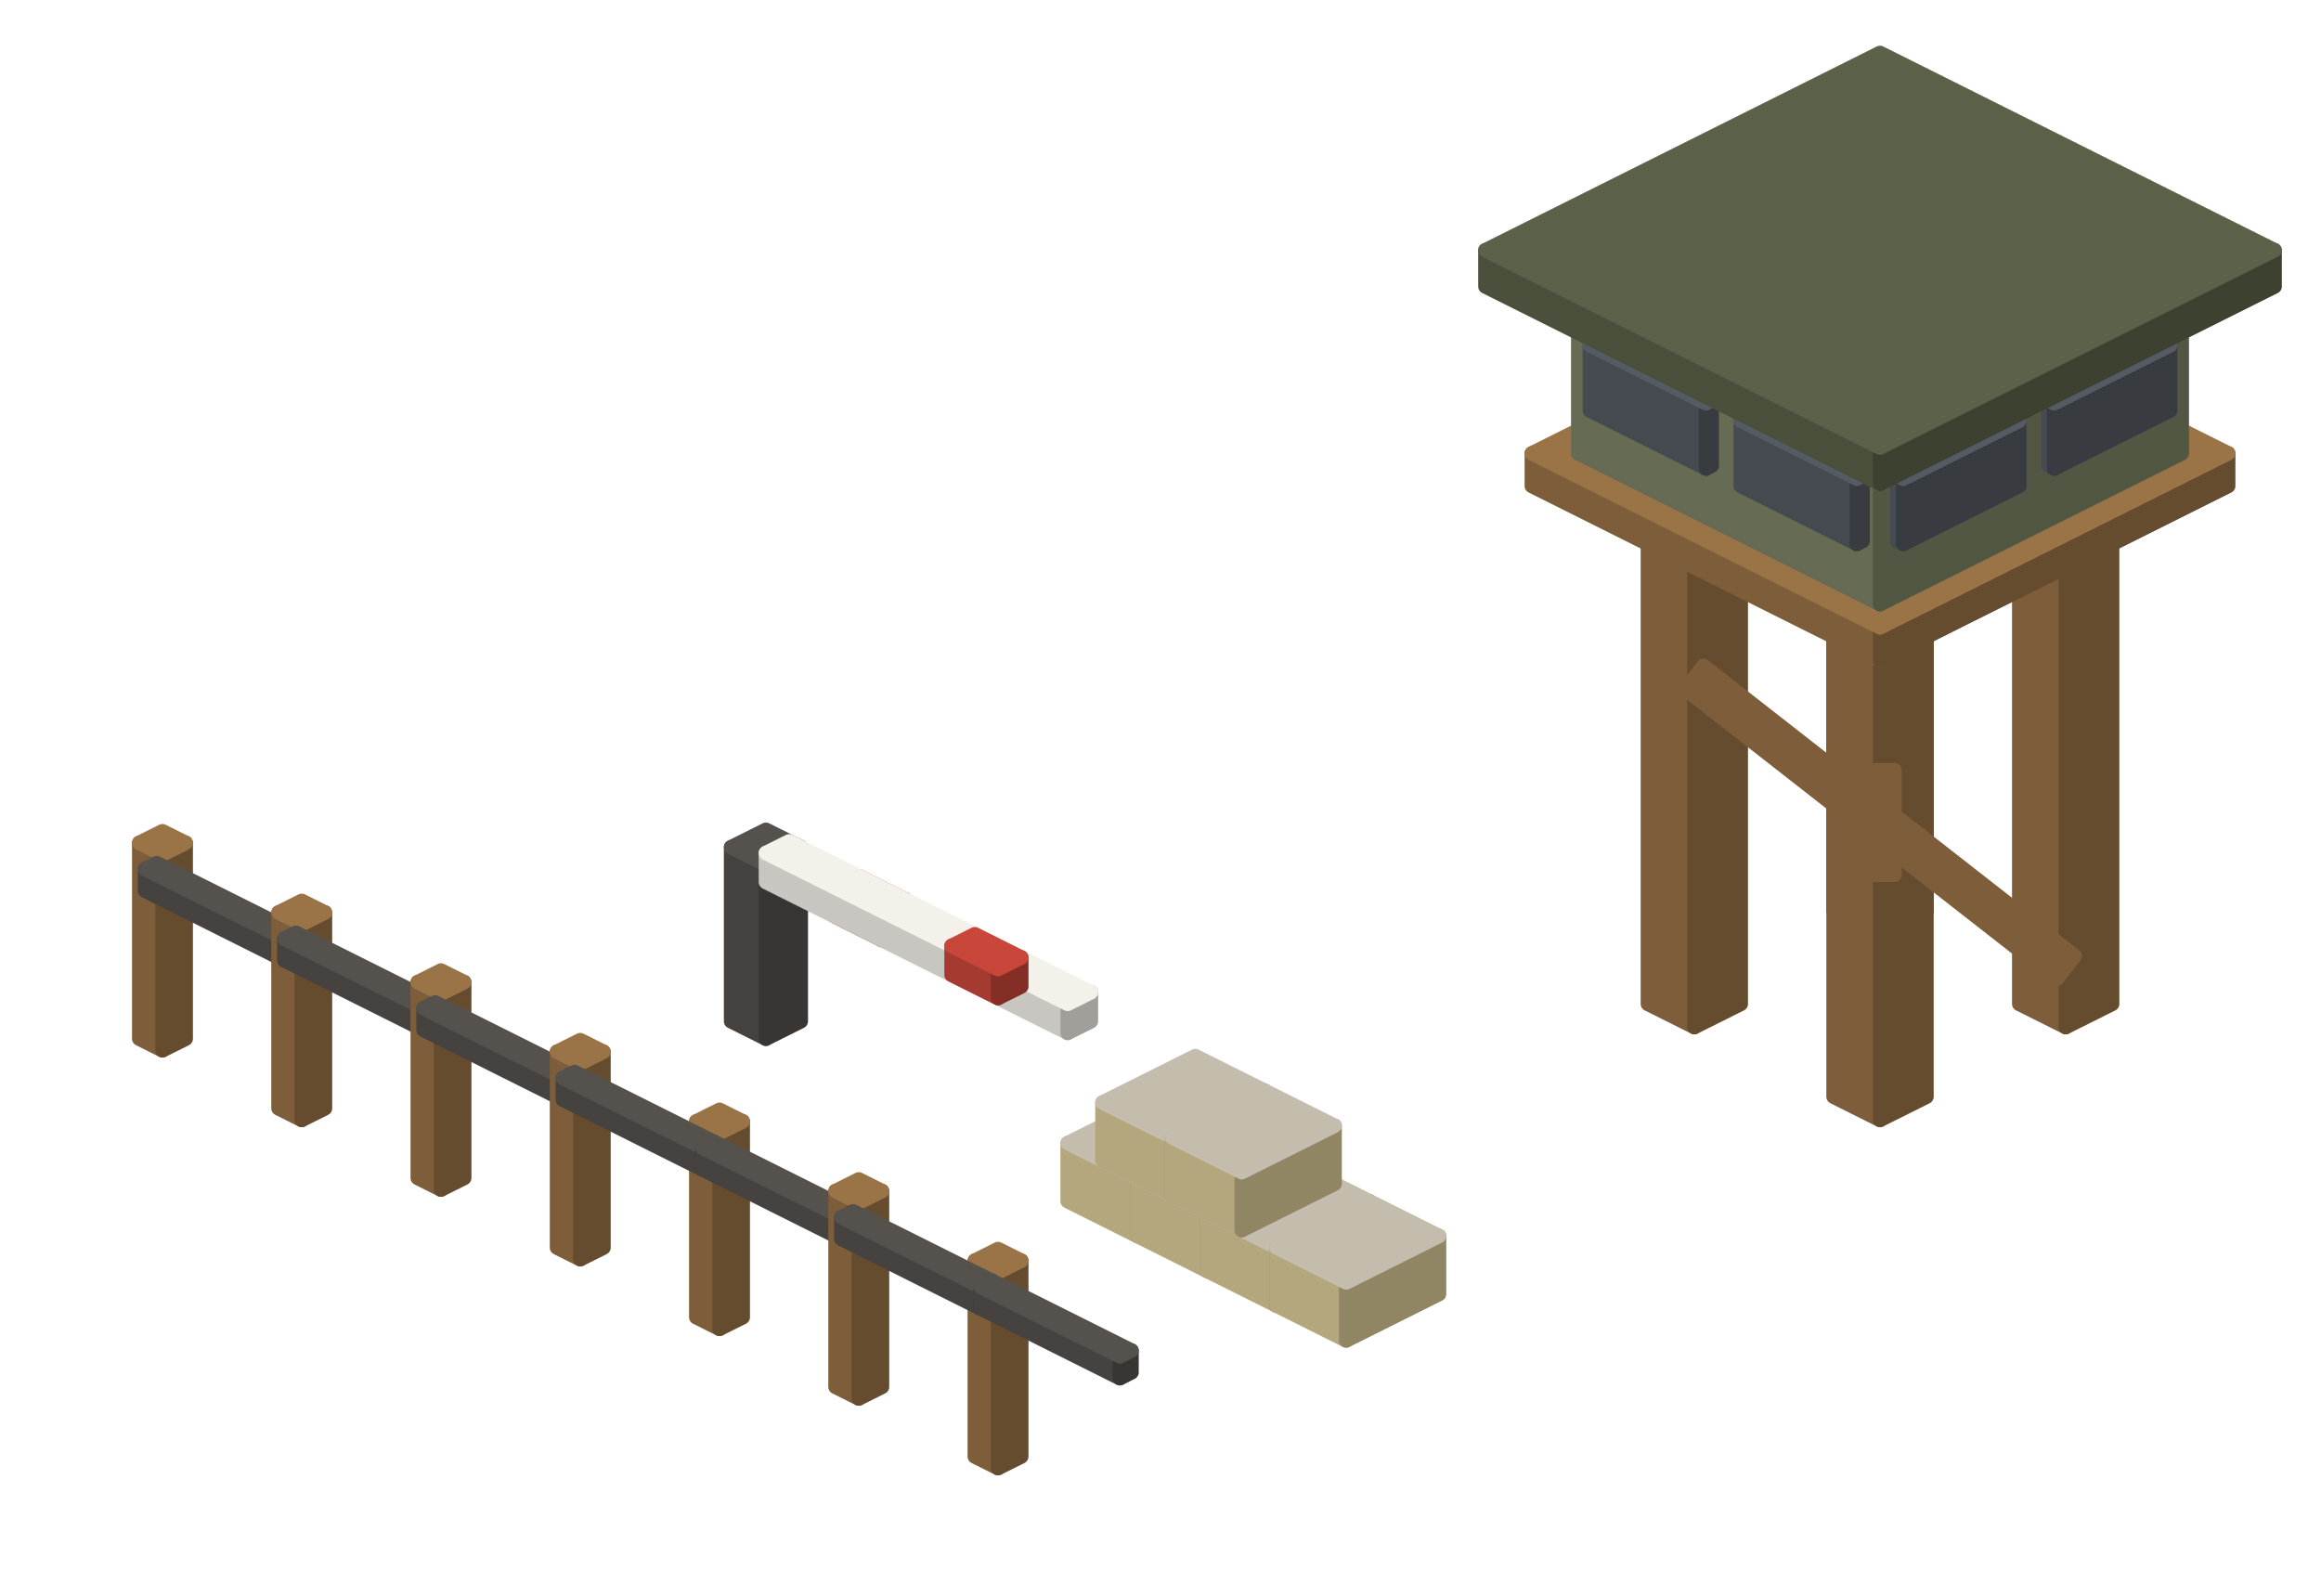
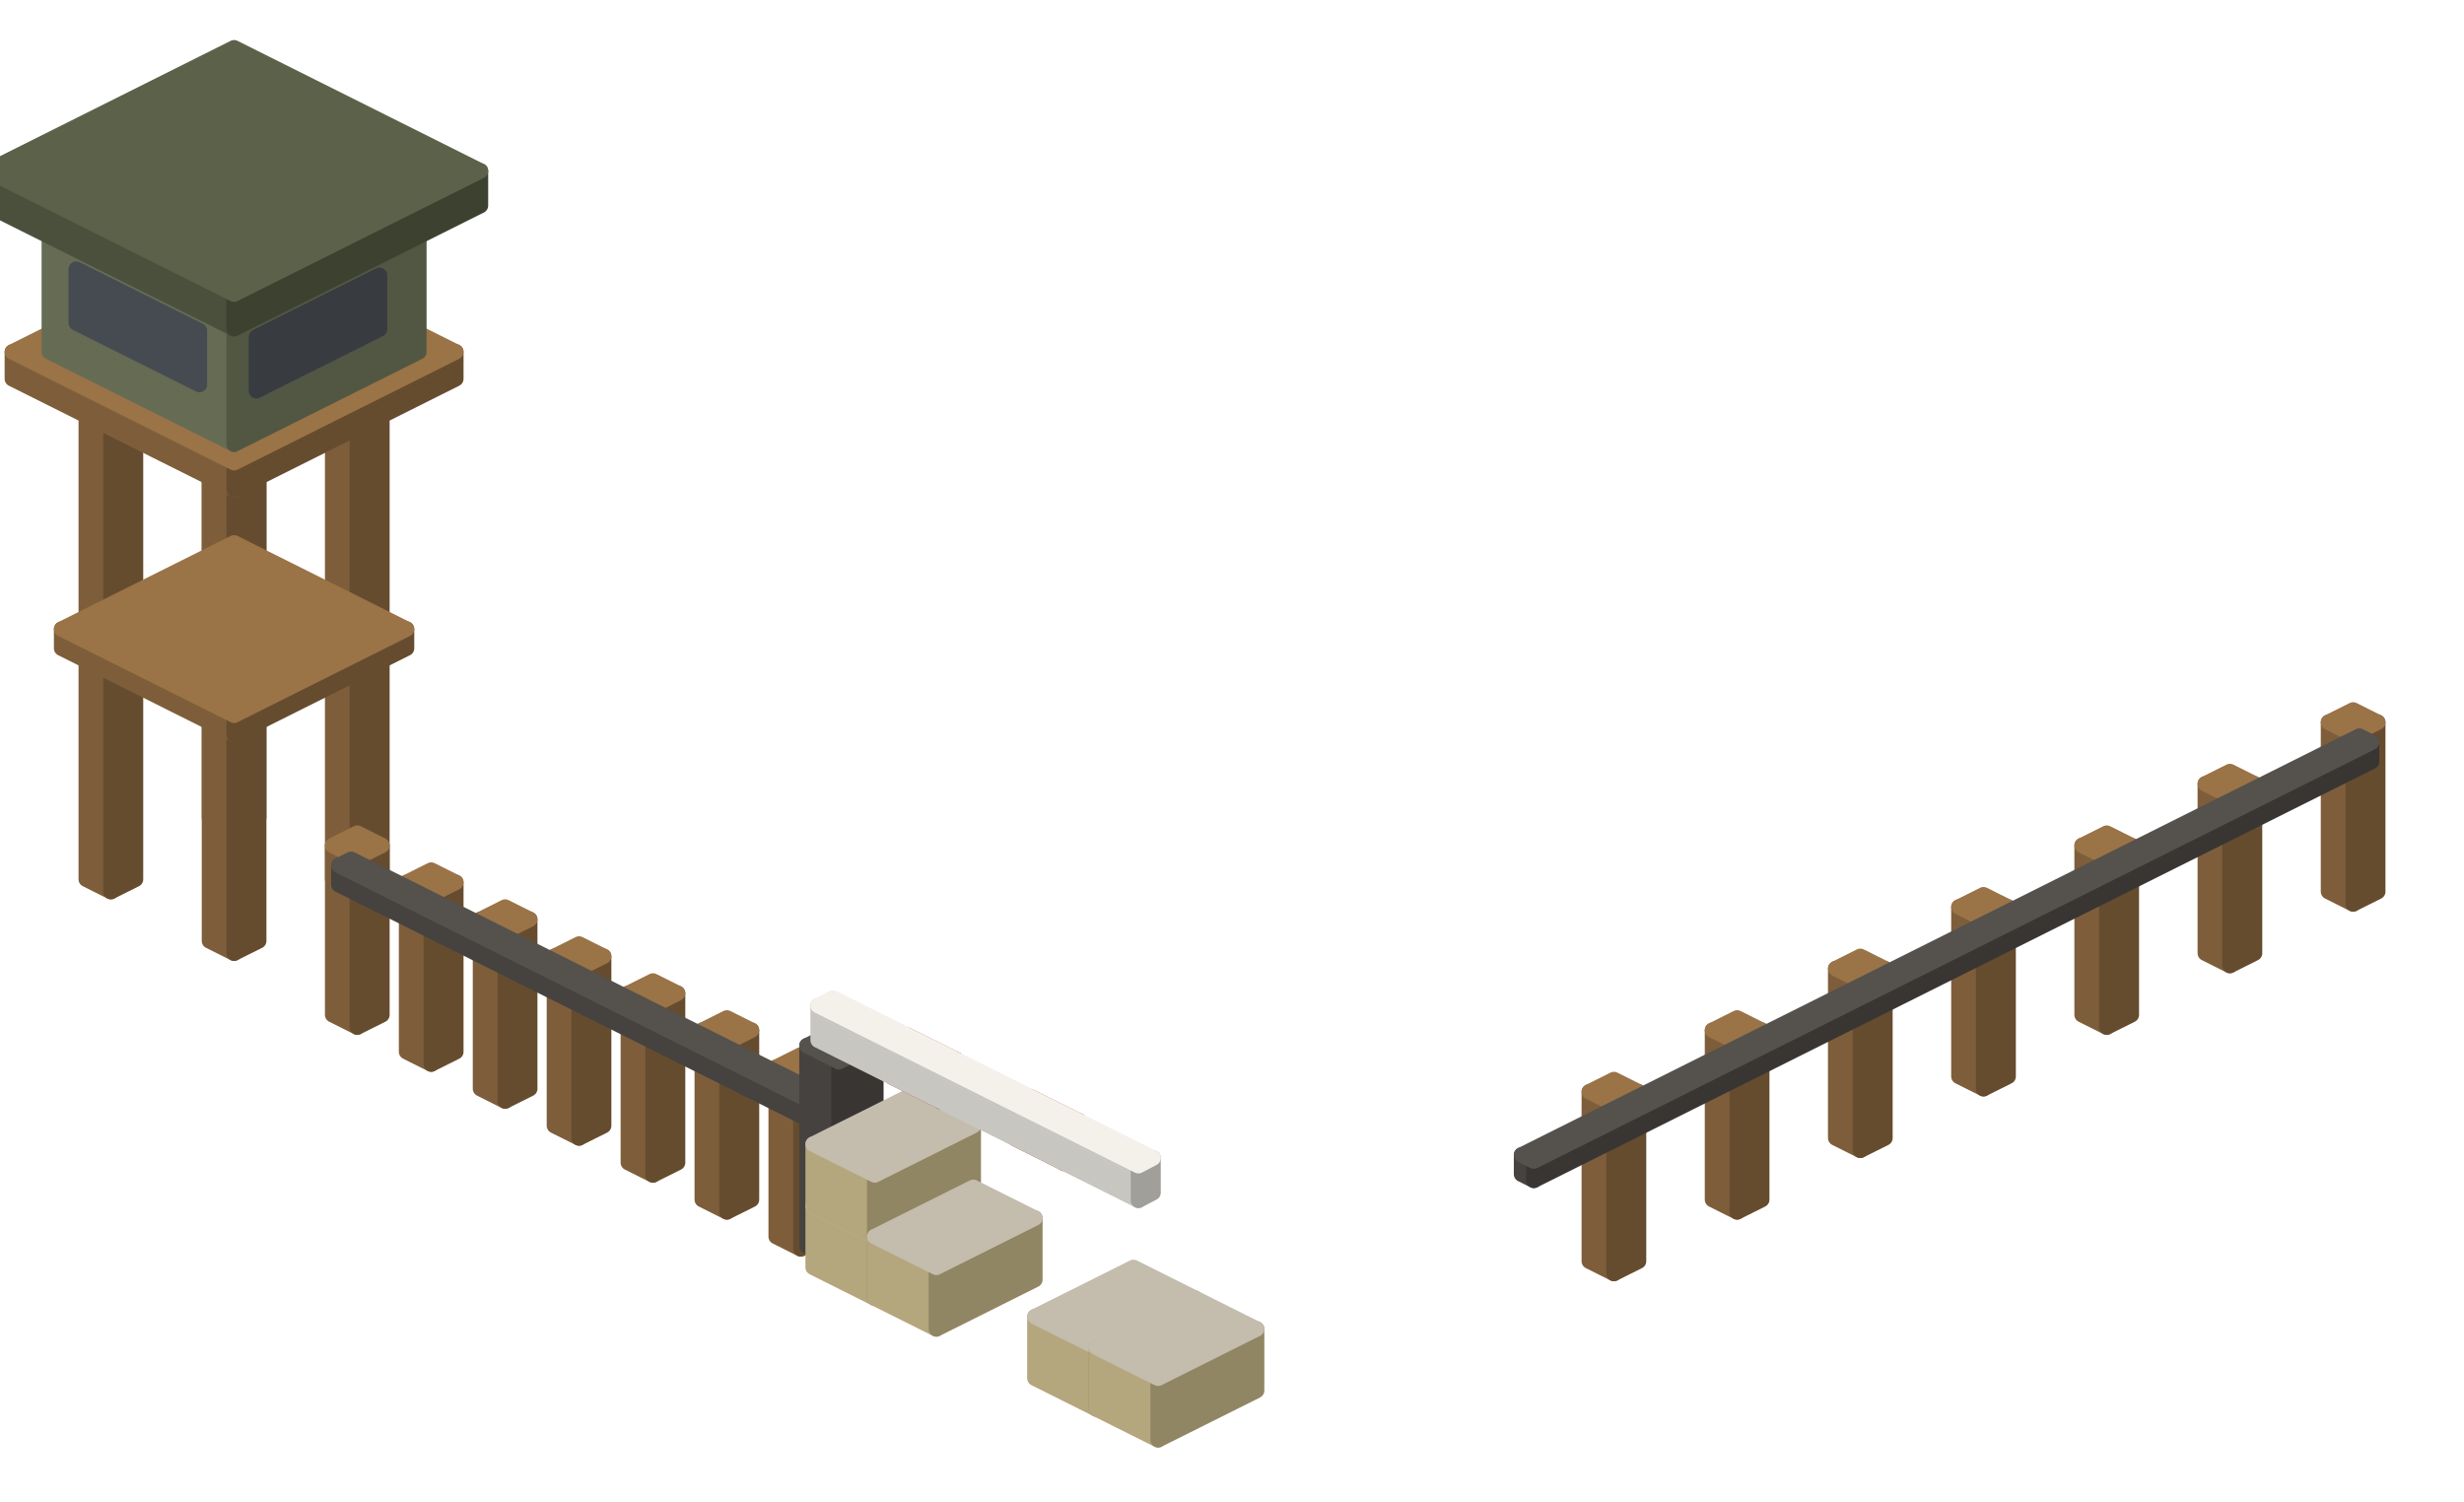
- <svg xmlns="http://www.w3.org/2000/svg" width="64" height="44" viewBox="0 0 64 44">
-   <g transform="translate(0 12)" stroke-linejoin="round" stroke-width="0.4">
-     <polygon points="50.56,13.12 51.84,13.76 51.84,-1.24 50.56,-1.88" fill="#7e5e3a" stroke="#7e5e3a" />
-     <polygon points="53.12,13.12 51.84,13.76 51.84,-1.24 53.12,-1.88" fill="#664c2f" stroke="#664c2f" />
-     <polygon points="51.84,-2.52 53.12,-1.88 51.84,-1.24 50.56,-1.88" fill="#9a7347" stroke="#9a7347" />
-     <polygon points="55.68,15.68 56.96,16.32 56.96,1.32 55.68,0.68" fill="#7e5e3a" stroke="#7e5e3a" />
-     <polygon points="58.24,15.68 56.96,16.32 56.96,1.32 58.24,0.68" fill="#664c2f" stroke="#664c2f" />
-     <polygon points="56.96,0.04 58.24,0.68 56.96,1.32 55.68,0.68" fill="#9a7347" stroke="#9a7347" />
-     <polygon points="45.44,15.68 46.72,16.32 46.72,1.32 45.44,0.68" fill="#7e5e3a" stroke="#7e5e3a" />
-     <polygon points="48.00,15.68 46.72,16.32 46.72,1.32 48.00,0.68" fill="#664c2f" stroke="#664c2f" />
-     <polygon points="46.72,0.04 48.00,0.68 46.72,1.32 45.44,0.68" fill="#9a7347" stroke="#9a7347" />
-     <polygon points="20.16,16.16 21.12,16.64 21.12,11.84 20.16,11.36" fill="#46423f" stroke="#46423f" />
-     <polygon points="22.08,16.16 21.12,16.64 21.12,11.84 22.08,11.36" fill="#383533" stroke="#383533" />
-     <polygon points="21.12,10.88 22.08,11.36 21.12,11.84 20.16,11.36" fill="#55514d" stroke="#55514d" />
-     <polygon points="3.84,16.64 4.48,16.96 4.48,11.56 3.84,11.24" fill="#7e5e3a" stroke="#7e5e3a" />
-     <polygon points="5.12,16.64 4.48,16.96 4.48,11.56 5.12,11.24" fill="#664c2f" stroke="#664c2f" />
-     <polygon points="4.48,10.92 5.12,11.24 4.48,11.56 3.84,11.24" fill="#9a7347" stroke="#9a7347" />
-     <polygon points="4.00,12.56 7.84,14.48 7.84,13.88 4.00,11.96" fill="#46423f" stroke="#46423f" />
-     <polygon points="8.16,14.32 7.84,14.48 7.84,13.88 8.16,13.72" fill="#383533" stroke="#383533" />
-     <polygon points="4.32,11.80 8.16,13.72 7.84,13.88 4.00,11.96" fill="#55514d" stroke="#55514d" />
-     <polygon points="23.04,13.28 24.32,13.92 24.32,13.12 23.04,12.48" fill="#a43a30" stroke="#a43a30" />
-     <polygon points="24.96,13.60 24.32,13.92 24.32,13.12 24.96,12.80" fill="#842f26" stroke="#842f26" />
-     <polygon points="23.68,12.16 24.96,12.80 24.32,13.12 23.04,12.48" fill="#c8473a" stroke="#c8473a" />
-     <polygon points="50.56,18.24 51.84,18.88 51.84,3.88 50.56,3.24" fill="#7e5e3a" stroke="#7e5e3a" />
-     <polygon points="53.12,18.24 51.84,18.88 51.84,3.88 53.12,3.24" fill="#664c2f" stroke="#664c2f" />
-     <polygon points="51.84,2.60 53.12,3.24 51.84,3.88 50.56,3.24" fill="#9a7347" stroke="#9a7347" />
-     <polygon points="52.24,12.12 52.24,9.24 51.44,9.24 51.44,12.12" fill="#7e5e3a" stroke="#7e5e3a" />
-     <polygon points="57.21,14.36 46.97,6.36 46.47,7.00 56.71,15.00" fill="#7e5e3a" stroke="#7e5e3a" />
-     <polygon points="42.24,1.40 51.84,6.20 51.84,5.30 42.24,0.50" fill="#7e5e3a" stroke="#7e5e3a" />
-     <polygon points="61.44,1.40 51.84,6.20 51.84,5.30 61.44,0.50" fill="#664c2f" stroke="#664c2f" />
-     <polygon points="51.84,-4.30 61.44,0.50 51.84,5.30 42.24,0.50" fill="#9a7347" stroke="#9a7347" />
-     <polygon points="43.52,0.50 51.84,4.66 51.84,0.06 43.52,-4.10" fill="#666c54" stroke="#666c54" />
-     <polygon points="60.16,0.50 51.84,4.66 51.84,0.06 60.16,-4.10" fill="#525743" stroke="#525743" />
-     <polygon points="51.84,-8.26 60.16,-4.10 51.84,0.06 43.52,-4.10" fill="#5c6249" stroke="#5c6249" />
-     <polygon points="56.48,0.84 56.64,0.92 56.64,-0.88 56.48,-0.96" fill="#464b51" stroke="#464b51" />
-     <polygon points="59.84,-0.68 56.64,0.92 56.64,-0.88 59.84,-2.48" fill="#383c41" stroke="#383c41" />
-     <polygon points="59.68,-2.56 59.84,-2.48 56.64,-0.88 56.48,-0.96" fill="#555b63" stroke="#555b63" />
-     <polygon points="43.84,-0.68 47.04,0.92 47.04,-0.88 43.84,-2.48" fill="#464b51" stroke="#464b51" />
-     <polygon points="47.20,0.84 47.04,0.92 47.04,-0.88 47.20,-0.96" fill="#383c41" stroke="#383c41" />
-     <polygon points="44.00,-2.56 47.20,-0.96 47.04,-0.88 43.84,-2.48" fill="#555b63" stroke="#555b63" />
-     <polygon points="21.12,12.32 29.44,16.48 29.44,15.68 21.12,11.52" fill="#c8c6c0" stroke="#c8c6c0" />
-     <polygon points="30.08,16.16 29.44,16.48 29.44,15.68 30.08,15.36" fill="#a19f9a" stroke="#a19f9a" />
-     <polygon points="21.76,11.20 30.08,15.36 29.44,15.68 21.12,11.52" fill="#f4f1ea" stroke="#f4f1ea" />
-     <polygon points="7.68,18.56 8.32,18.88 8.32,13.48 7.68,13.16" fill="#7e5e3a" stroke="#7e5e3a" />
-     <polygon points="8.96,18.56 8.32,18.88 8.32,13.48 8.96,13.16" fill="#664c2f" stroke="#664c2f" />
-     <polygon points="8.32,12.84 8.96,13.16 8.32,13.48 7.68,13.16" fill="#9a7347" stroke="#9a7347" />
-     <polygon points="26.24,14.88 27.52,15.52 27.52,14.72 26.24,14.08" fill="#a43a30" stroke="#a43a30" />
-     <polygon points="28.16,15.20 27.52,15.52 27.52,14.72 28.16,14.40" fill="#842f26" stroke="#842f26" />
-     <polygon points="26.88,13.76 28.16,14.40 27.52,14.72 26.24,14.08" fill="#c8473a" stroke="#c8473a" />
-     <polygon points="48.00,1.40 51.20,3.00 51.20,1.20 48.00,-0.40" fill="#464b51" stroke="#464b51" />
-     <polygon points="51.36,2.92 51.20,3.00 51.20,1.20 51.36,1.12" fill="#383c41" stroke="#383c41" />
-     <polygon points="48.16,-0.48 51.36,1.12 51.20,1.20 48.00,-0.40" fill="#555b63" stroke="#555b63" />
-     <polygon points="52.32,2.92 52.48,3.00 52.48,1.20 52.32,1.12" fill="#464b51" stroke="#464b51" />
-     <polygon points="55.68,1.40 52.48,3.00 52.48,1.20 55.68,-0.40" fill="#383c41" stroke="#383c41" />
-     <polygon points="55.52,-0.48 55.68,-0.40 52.48,1.20 52.32,1.12" fill="#555b63" stroke="#555b63" />
-     <polygon points="40.96,-4.10 51.84,1.34 51.84,0.34 40.96,-5.10" fill="#4b503c" stroke="#4b503c" />
-     <polygon points="62.72,-4.10 51.84,1.34 51.84,0.34 62.72,-5.10" fill="#3d4130" stroke="#3d4130" />
-     <polygon points="51.84,-10.54 62.72,-5.10 51.84,0.34 40.96,-5.10" fill="#5c6249" stroke="#5c6249" />
-     <polygon points="7.84,14.48 11.68,16.40 11.68,15.80 7.84,13.88" fill="#46423f" stroke="#46423f" />
-     <polygon points="12.00,16.24 11.68,16.40 11.68,15.80 12.00,15.64" fill="#383533" stroke="#383533" />
-     <polygon points="8.16,13.72 12.00,15.64 11.68,15.80 7.84,13.88" fill="#55514d" stroke="#55514d" />
-     <polygon points="11.52,20.48 12.16,20.80 12.16,15.40 11.52,15.08" fill="#7e5e3a" stroke="#7e5e3a" />
-     <polygon points="12.80,20.48 12.16,20.80 12.16,15.40 12.80,15.08" fill="#664c2f" stroke="#664c2f" />
-     <polygon points="12.16,14.76 12.80,15.08 12.16,15.40 11.52,15.08" fill="#9a7347" stroke="#9a7347" />
-     <polygon points="29.44,21.12 31.36,22.08 31.36,20.48 29.44,19.52" fill="#b4a67d" stroke="#b4a67d" />
-     <polygon points="33.92,20.80 31.36,22.08 31.36,20.48 33.92,19.20" fill="#918664" stroke="#918664" />
-     <polygon points="32.00,18.24 33.92,19.20 31.36,20.48 29.44,19.52" fill="#c4bcad" stroke="#c4bcad" />
-     <polygon points="11.68,16.40 15.52,18.32 15.52,17.72 11.68,15.80" fill="#46423f" stroke="#46423f" />
-     <polygon points="15.84,18.16 15.52,18.32 15.52,17.72 15.84,17.56" fill="#383533" stroke="#383533" />
-     <polygon points="12.00,15.64 15.84,17.56 15.52,17.72 11.68,15.80" fill="#55514d" stroke="#55514d" />
-     <polygon points="31.36,22.08 33.28,23.04 33.28,21.44 31.36,20.48" fill="#b4a67d" stroke="#b4a67d" />
-     <polygon points="35.84,21.76 33.28,23.04 33.28,21.44 35.84,20.16" fill="#918664" stroke="#918664" />
-     <polygon points="33.92,19.20 35.84,20.16 33.28,21.44 31.36,20.48" fill="#c4bcad" stroke="#c4bcad" />
-     <polygon points="30.40,20.00 32.32,20.96 32.32,19.36 30.40,18.40" fill="#b4a67d" stroke="#b4a67d" />
-     <polygon points="34.88,19.68 32.32,20.96 32.32,19.36 34.88,18.08" fill="#918664" stroke="#918664" />
-     <polygon points="32.96,17.12 34.88,18.08 32.32,19.36 30.40,18.40" fill="#c4bcad" stroke="#c4bcad" />
-     <polygon points="15.36,22.40 16.00,22.72 16.00,17.32 15.36,17.00" fill="#7e5e3a" stroke="#7e5e3a" />
-     <polygon points="16.64,22.40 16.00,22.72 16.00,17.32 16.64,17.00" fill="#664c2f" stroke="#664c2f" />
-     <polygon points="16.00,16.68 16.64,17.00 16.00,17.32 15.36,17.00" fill="#9a7347" stroke="#9a7347" />
-     <polygon points="33.28,23.04 35.20,24.00 35.20,22.40 33.28,21.44" fill="#b4a67d" stroke="#b4a67d" />
-     <polygon points="37.76,22.72 35.20,24.00 35.20,22.40 37.76,21.12" fill="#918664" stroke="#918664" />
-     <polygon points="35.84,20.16 37.76,21.12 35.20,22.40 33.28,21.44" fill="#c4bcad" stroke="#c4bcad" />
-     <polygon points="32.32,20.96 34.24,21.92 34.24,20.32 32.32,19.36" fill="#b4a67d" stroke="#b4a67d" />
-     <polygon points="36.80,20.64 34.24,21.92 34.24,20.32 36.80,19.04" fill="#918664" stroke="#918664" />
-     <polygon points="34.88,18.08 36.80,19.04 34.24,20.32 32.32,19.36" fill="#c4bcad" stroke="#c4bcad" />
-     <polygon points="35.20,24.00 37.12,24.96 37.12,23.36 35.20,22.40" fill="#b4a67d" stroke="#b4a67d" />
-     <polygon points="39.68,23.68 37.12,24.96 37.12,23.36 39.68,22.08" fill="#918664" stroke="#918664" />
-     <polygon points="37.76,21.12 39.68,22.08 37.12,23.36 35.20,22.40" fill="#c4bcad" stroke="#c4bcad" />
-     <polygon points="19.20,24.32 19.84,24.64 19.84,19.24 19.20,18.92" fill="#7e5e3a" stroke="#7e5e3a" />
-     <polygon points="20.48,24.32 19.84,24.64 19.84,19.24 20.48,18.92" fill="#664c2f" stroke="#664c2f" />
-     <polygon points="19.84,18.60 20.48,18.92 19.84,19.24 19.20,18.92" fill="#9a7347" stroke="#9a7347" />
-     <polygon points="15.52,18.32 19.36,20.24 19.36,19.64 15.52,17.72" fill="#46423f" stroke="#46423f" />
-     <polygon points="19.68,20.08 19.36,20.24 19.36,19.64 19.68,19.48" fill="#383533" stroke="#383533" />
-     <polygon points="15.84,17.56 19.68,19.48 19.36,19.64 15.52,17.72" fill="#55514d" stroke="#55514d" />
-     <polygon points="19.36,20.24 23.20,22.16 23.20,21.56 19.36,19.64" fill="#46423f" stroke="#46423f" />
-     <polygon points="23.52,22.00 23.20,22.16 23.20,21.56 23.52,21.40" fill="#383533" stroke="#383533" />
-     <polygon points="19.68,19.48 23.52,21.40 23.20,21.56 19.36,19.64" fill="#55514d" stroke="#55514d" />
-     <polygon points="23.04,26.24 23.68,26.56 23.68,21.16 23.04,20.84" fill="#7e5e3a" stroke="#7e5e3a" />
-     <polygon points="24.32,26.24 23.68,26.56 23.68,21.16 24.32,20.84" fill="#664c2f" stroke="#664c2f" />
-     <polygon points="23.68,20.52 24.32,20.84 23.68,21.16 23.04,20.84" fill="#9a7347" stroke="#9a7347" />
-     <polygon points="26.88,28.16 27.52,28.48 27.52,23.08 26.88,22.76" fill="#7e5e3a" stroke="#7e5e3a" />
-     <polygon points="28.16,28.16 27.52,28.48 27.52,23.08 28.16,22.76" fill="#664c2f" stroke="#664c2f" />
-     <polygon points="27.52,22.44 28.16,22.76 27.52,23.08 26.88,22.76" fill="#9a7347" stroke="#9a7347" />
-     <polygon points="23.20,22.16 27.04,24.08 27.04,23.48 23.20,21.56" fill="#46423f" stroke="#46423f" />
-     <polygon points="27.36,23.92 27.04,24.08 27.04,23.48 27.36,23.32" fill="#383533" stroke="#383533" />
-     <polygon points="23.52,21.40 27.36,23.32 27.04,23.48 23.20,21.56" fill="#55514d" stroke="#55514d" />
-     <polygon points="27.04,24.08 30.88,26.00 30.88,25.40 27.04,23.48" fill="#46423f" stroke="#46423f" />
-     <polygon points="31.20,25.84 30.88,26.00 30.88,25.40 31.20,25.24" fill="#383533" stroke="#383533" />
-     <polygon points="27.36,23.32 31.20,25.24 30.88,25.40 27.04,23.48" fill="#55514d" stroke="#55514d" />
+ <svg xmlns="http://www.w3.org/2000/svg" width="64" height="39" viewBox="0 0 64 39">
+   <g transform="translate(0 7)" stroke-linejoin="round" stroke-width="0.4">
+     <polygon points="5.44,14.24 6.08,14.56 6.08,1.56 5.44,1.24" fill="#7e5e3a" stroke="#7e5e3a" />
+     <polygon points="6.72,14.24 6.08,14.56 6.08,1.56 6.72,1.24" fill="#664c2f" stroke="#664c2f" />
+     <polygon points="6.08,0.92 6.72,1.24 6.08,1.56 5.44,1.24" fill="#9a7347" stroke="#9a7347" />
+     <polygon points="8.64,15.84 9.28,16.16 9.28,3.16 8.64,2.84" fill="#7e5e3a" stroke="#7e5e3a" />
+     <polygon points="9.92,15.84 9.28,16.16 9.28,3.16 9.92,2.84" fill="#664c2f" stroke="#664c2f" />
+     <polygon points="9.28,2.52 9.92,2.84 9.28,3.16 8.64,2.84" fill="#9a7347" stroke="#9a7347" />
+     <polygon points="2.24,15.84 2.88,16.16 2.88,3.16 2.24,2.84" fill="#7e5e3a" stroke="#7e5e3a" />
+     <polygon points="3.52,15.84 2.88,16.16 2.88,3.16 3.52,2.84" fill="#664c2f" stroke="#664c2f" />
+     <polygon points="2.88,2.52 3.52,2.84 2.88,3.16 2.24,2.84" fill="#9a7347" stroke="#9a7347" />
+     <polygon points="60.48,16.16 61.12,16.48 61.12,12.08 60.48,11.76" fill="#7e5e3a" stroke="#7e5e3a" />
+     <polygon points="61.76,16.16 61.12,16.48 61.12,12.08 61.76,11.76" fill="#664c2f" stroke="#664c2f" />
+     <polygon points="61.12,11.44 61.76,11.76 61.12,12.08 60.48,11.76" fill="#9a7347" stroke="#9a7347" />
+     <polygon points="5.44,17.44 6.08,17.76 6.08,4.76 5.44,4.44" fill="#7e5e3a" stroke="#7e5e3a" />
+     <polygon points="6.72,17.44 6.08,17.76 6.08,4.76 6.72,4.44" fill="#664c2f" stroke="#664c2f" />
+     <polygon points="6.08,4.12 6.72,4.44 6.08,4.76 5.44,4.44" fill="#9a7347" stroke="#9a7347" />
+     <polygon points="1.60,9.84 6.08,12.08 6.08,11.58 1.60,9.34" fill="#7e5e3a" stroke="#7e5e3a" />
+     <polygon points="10.56,9.84 6.08,12.08 6.08,11.58 10.56,9.34" fill="#664c2f" stroke="#664c2f" />
+     <polygon points="6.08,7.10 10.56,9.34 6.08,11.58 1.60,9.34" fill="#9a7347" stroke="#9a7347" />
+     <polygon points="0.32,2.84 6.08,5.72 6.08,5.02 0.32,2.14" fill="#7e5e3a" stroke="#7e5e3a" />
+     <polygon points="11.84,2.84 6.08,5.72 6.08,5.02 11.84,2.14" fill="#664c2f" stroke="#664c2f" />
+     <polygon points="6.08,-0.74 11.84,2.14 6.08,5.02 0.32,2.14" fill="#9a7347" stroke="#9a7347" />
+     <polygon points="1.28,2.14 6.08,4.54 6.08,0.74 1.28,-1.66" fill="#666c54" stroke="#666c54" />
+     <polygon points="10.88,2.14 6.08,4.54 6.08,0.74 10.88,-1.66" fill="#525743" stroke="#525743" />
+     <polygon points="6.08,-4.06 10.88,-1.66 6.08,0.74 1.28,-1.66" fill="#5c6249" stroke="#5c6249" />
+     <polygon points="1.98,1.39 5.18,2.99 5.18,1.59 1.98,-0.01" fill="#464b51" stroke="#464b51" />
+     <polygon points="9.86,1.55 6.66,3.15 6.66,1.75 9.86,0.15" fill="#383c41" stroke="#383c41" />
+     <polygon points="-0.32,-1.66 6.08,1.54 6.08,0.64 -0.32,-2.56" fill="#4b503c" stroke="#4b503c" />
+     <polygon points="12.48,-1.66 6.08,1.54 6.08,0.64 12.48,-2.56" fill="#3d4130" stroke="#3d4130" />
+     <polygon points="6.08,-5.76 12.48,-2.56 6.08,0.64 -0.32,-2.56" fill="#5c6249" stroke="#5c6249" />
+     <polygon points="57.28,17.76 57.92,18.08 57.92,13.68 57.28,13.36" fill="#7e5e3a" stroke="#7e5e3a" />
+     <polygon points="58.56,17.76 57.92,18.08 57.92,13.68 58.56,13.36" fill="#664c2f" stroke="#664c2f" />
+     <polygon points="57.92,13.04 58.56,13.36 57.92,13.68 57.28,13.36" fill="#9a7347" stroke="#9a7347" />
+     <polygon points="8.64,19.36 9.28,19.68 9.28,15.28 8.64,14.96" fill="#7e5e3a" stroke="#7e5e3a" />
+     <polygon points="9.92,19.36 9.28,19.68 9.28,15.28 9.92,14.96" fill="#664c2f" stroke="#664c2f" />
+     <polygon points="9.28,14.64 9.92,14.96 9.28,15.28 8.64,14.96" fill="#9a7347" stroke="#9a7347" />
+     <polygon points="54.08,19.36 54.72,19.68 54.72,15.28 54.08,14.96" fill="#7e5e3a" stroke="#7e5e3a" />
+     <polygon points="55.36,19.36 54.72,19.68 54.72,15.28 55.36,14.96" fill="#664c2f" stroke="#664c2f" />
+     <polygon points="54.72,14.64 55.36,14.96 54.72,15.28 54.08,14.96" fill="#9a7347" stroke="#9a7347" />
+     <polygon points="10.56,20.32 11.20,20.64 11.20,16.24 10.56,15.92" fill="#7e5e3a" stroke="#7e5e3a" />
+     <polygon points="11.84,20.32 11.20,20.64 11.20,16.24 11.84,15.92" fill="#664c2f" stroke="#664c2f" />
+     <polygon points="11.20,15.60 11.84,15.92 11.20,16.24 10.56,15.92" fill="#9a7347" stroke="#9a7347" />
+     <polygon points="50.88,20.96 51.52,21.28 51.52,16.88 50.88,16.56" fill="#7e5e3a" stroke="#7e5e3a" />
+     <polygon points="52.16,20.96 51.52,21.28 51.52,16.88 52.16,16.56" fill="#664c2f" stroke="#664c2f" />
+     <polygon points="51.52,16.24 52.16,16.56 51.52,16.88 50.88,16.56" fill="#9a7347" stroke="#9a7347" />
+     <polygon points="12.48,21.28 13.12,21.60 13.12,17.20 12.48,16.88" fill="#7e5e3a" stroke="#7e5e3a" />
+     <polygon points="13.76,21.28 13.12,21.60 13.12,17.20 13.76,16.88" fill="#664c2f" stroke="#664c2f" />
+     <polygon points="13.12,16.56 13.76,16.88 13.12,17.20 12.48,16.88" fill="#9a7347" stroke="#9a7347" />
+     <polygon points="14.40,22.24 15.04,22.56 15.04,18.16 14.40,17.84" fill="#7e5e3a" stroke="#7e5e3a" />
+     <polygon points="15.68,22.24 15.04,22.56 15.04,18.16 15.68,17.84" fill="#664c2f" stroke="#664c2f" />
+     <polygon points="15.04,17.52 15.68,17.84 15.04,18.16 14.40,17.84" fill="#9a7347" stroke="#9a7347" />
+     <polygon points="47.68,22.56 48.32,22.88 48.32,18.48 47.68,18.16" fill="#7e5e3a" stroke="#7e5e3a" />
+     <polygon points="48.96,22.56 48.32,22.88 48.32,18.48 48.96,18.16" fill="#664c2f" stroke="#664c2f" />
+     <polygon points="48.32,17.84 48.96,18.16 48.32,18.48 47.68,18.16" fill="#9a7347" stroke="#9a7347" />
+     <polygon points="16.32,23.20 16.96,23.52 16.96,19.12 16.32,18.80" fill="#7e5e3a" stroke="#7e5e3a" />
+     <polygon points="17.60,23.20 16.96,23.52 16.96,19.12 17.60,18.80" fill="#664c2f" stroke="#664c2f" />
+     <polygon points="16.96,18.48 17.60,18.80 16.96,19.12 16.32,18.80" fill="#9a7347" stroke="#9a7347" />
+     <polygon points="18.24,24.16 18.88,24.48 18.88,20.08 18.24,19.76" fill="#7e5e3a" stroke="#7e5e3a" />
+     <polygon points="19.52,24.16 18.88,24.48 18.88,20.08 19.52,19.76" fill="#664c2f" stroke="#664c2f" />
+     <polygon points="18.88,19.44 19.52,19.76 18.88,20.08 18.24,19.76" fill="#9a7347" stroke="#9a7347" />
+     <polygon points="44.48,24.16 45.12,24.48 45.12,20.08 44.48,19.76" fill="#7e5e3a" stroke="#7e5e3a" />
+     <polygon points="45.76,24.16 45.12,24.48 45.12,20.08 45.76,19.76" fill="#664c2f" stroke="#664c2f" />
+     <polygon points="45.12,19.44 45.76,19.76 45.12,20.08 44.48,19.76" fill="#9a7347" stroke="#9a7347" />
+     <polygon points="20.16,25.12 20.80,25.44 20.80,21.04 20.16,20.72" fill="#7e5e3a" stroke="#7e5e3a" />
+     <polygon points="21.44,25.12 20.80,25.44 20.80,21.04 21.44,20.72" fill="#664c2f" stroke="#664c2f" />
+     <polygon points="20.80,20.40 21.44,20.72 20.80,21.04 20.16,20.72" fill="#9a7347" stroke="#9a7347" />
+     <polygon points="8.80,15.98 20.96,22.06 20.96,21.56 8.80,15.48" fill="#46423f" stroke="#46423f" />
+     <polygon points="21.28,21.90 20.96,22.06 20.96,21.56 21.28,21.40" fill="#383533" stroke="#383533" />
+     <polygon points="9.12,15.32 21.28,21.40 20.96,21.56 8.80,15.48" fill="#55514d" stroke="#55514d" />
+     <polygon points="20.96,25.36 21.79,25.78 21.79,20.58 20.96,20.16" fill="#46423f" stroke="#46423f" />
+     <polygon points="22.75,25.30 21.79,25.78 21.79,20.58 22.75,20.10" fill="#383533" stroke="#383533" />
+     <polygon points="21.92,19.68 22.75,20.10 21.79,20.58 20.96,20.16" fill="#55514d" stroke="#55514d" />
+     <polygon points="21.12,25.92 22.72,26.72 22.72,25.12 21.12,24.32" fill="#b4a67d" stroke="#b4a67d" />
+     <polygon points="25.28,25.44 22.72,26.72 22.72,25.12 25.28,23.84" fill="#918664" stroke="#918664" />
+     <polygon points="23.68,23.04 25.28,23.84 22.72,25.12 21.12,24.32" fill="#c4bcad" stroke="#c4bcad" />
+     <polygon points="21.12,24.32 22.72,25.12 22.72,23.52 21.12,22.72" fill="#b4a67d" stroke="#b4a67d" />
+     <polygon points="25.28,23.84 22.72,25.12 22.72,23.52 25.28,22.24" fill="#918664" stroke="#918664" />
+     <polygon points="23.68,21.44 25.28,22.24 22.72,23.52 21.12,22.72" fill="#c4bcad" stroke="#c4bcad" />
+     <polygon points="41.28,25.76 41.92,26.08 41.92,21.68 41.28,21.36" fill="#7e5e3a" stroke="#7e5e3a" />
+     <polygon points="42.56,25.76 41.92,26.08 41.92,21.68 42.56,21.36" fill="#664c2f" stroke="#664c2f" />
+     <polygon points="41.92,21.04 42.56,21.36 41.92,21.68 41.28,21.36" fill="#9a7347" stroke="#9a7347" />
+     <polygon points="39.52,23.50 39.84,23.66 39.84,23.16 39.52,23.00" fill="#46423f" stroke="#46423f" />
+     <polygon points="61.60,12.78 39.84,23.66 39.84,23.16 61.60,12.28" fill="#383533" stroke="#383533" />
+     <polygon points="61.28,12.12 61.60,12.28 39.84,23.16 39.52,23.00" fill="#55514d" stroke="#55514d" />
+     <polygon points="22.72,26.72 24.32,27.52 24.32,25.92 22.72,25.12" fill="#b4a67d" stroke="#b4a67d" />
+     <polygon points="26.88,26.24 24.32,27.52 24.32,25.92 26.88,24.64" fill="#918664" stroke="#918664" />
+     <polygon points="25.28,23.84 26.88,24.64 24.32,25.92 22.72,25.12" fill="#c4bcad" stroke="#c4bcad" />
+     <polygon points="23.17,20.98 24.45,21.62 24.45,20.72 23.17,20.08" fill="#a43a30" stroke="#a43a30" />
+     <polygon points="24.83,21.42 24.45,21.62 24.45,20.72 24.83,20.52" fill="#842f26" stroke="#842f26" />
+     <polygon points="23.55,19.88 24.83,20.52 24.45,20.72 23.17,20.08" fill="#c8473a" stroke="#c8473a" />
+     <polygon points="26.37,22.58 27.65,23.22 27.65,22.32 26.37,21.68" fill="#a43a30" stroke="#a43a30" />
+     <polygon points="28.03,23.02 27.65,23.22 27.65,22.32 28.03,22.12" fill="#842f26" stroke="#842f26" />
+     <polygon points="26.75,21.48 28.03,22.12 27.65,22.32 26.37,21.68" fill="#c8473a" stroke="#c8473a" />
+     <polygon points="26.88,28.80 28.48,29.60 28.48,28.00 26.88,27.20" fill="#b4a67d" stroke="#b4a67d" />
+     <polygon points="31.04,28.32 28.48,29.60 28.48,28.00 31.04,26.72" fill="#918664" stroke="#918664" />
+     <polygon points="29.44,25.92 31.04,26.72 28.48,28.00 26.88,27.20" fill="#c4bcad" stroke="#c4bcad" />
+     <polygon points="28.48,29.60 30.08,30.40 30.08,28.80 28.48,28.00" fill="#b4a67d" stroke="#b4a67d" />
+     <polygon points="32.64,29.12 30.08,30.40 30.08,28.80 32.64,27.52" fill="#918664" stroke="#918664" />
+     <polygon points="31.04,26.72 32.64,27.52 30.08,28.80 28.48,28.00" fill="#c4bcad" stroke="#c4bcad" />
+     <polygon points="21.25,20.02 29.57,24.18 29.57,23.28 21.25,19.12" fill="#c8c6c0" stroke="#c8c6c0" />
+     <polygon points="29.95,23.98 29.57,24.18 29.57,23.28 29.95,23.08" fill="#a19f9a" stroke="#a19f9a" />
+     <polygon points="21.63,18.92 29.95,23.08 29.57,23.28 21.25,19.12" fill="#f4f1ea" stroke="#f4f1ea" />
  </g>
</svg>
